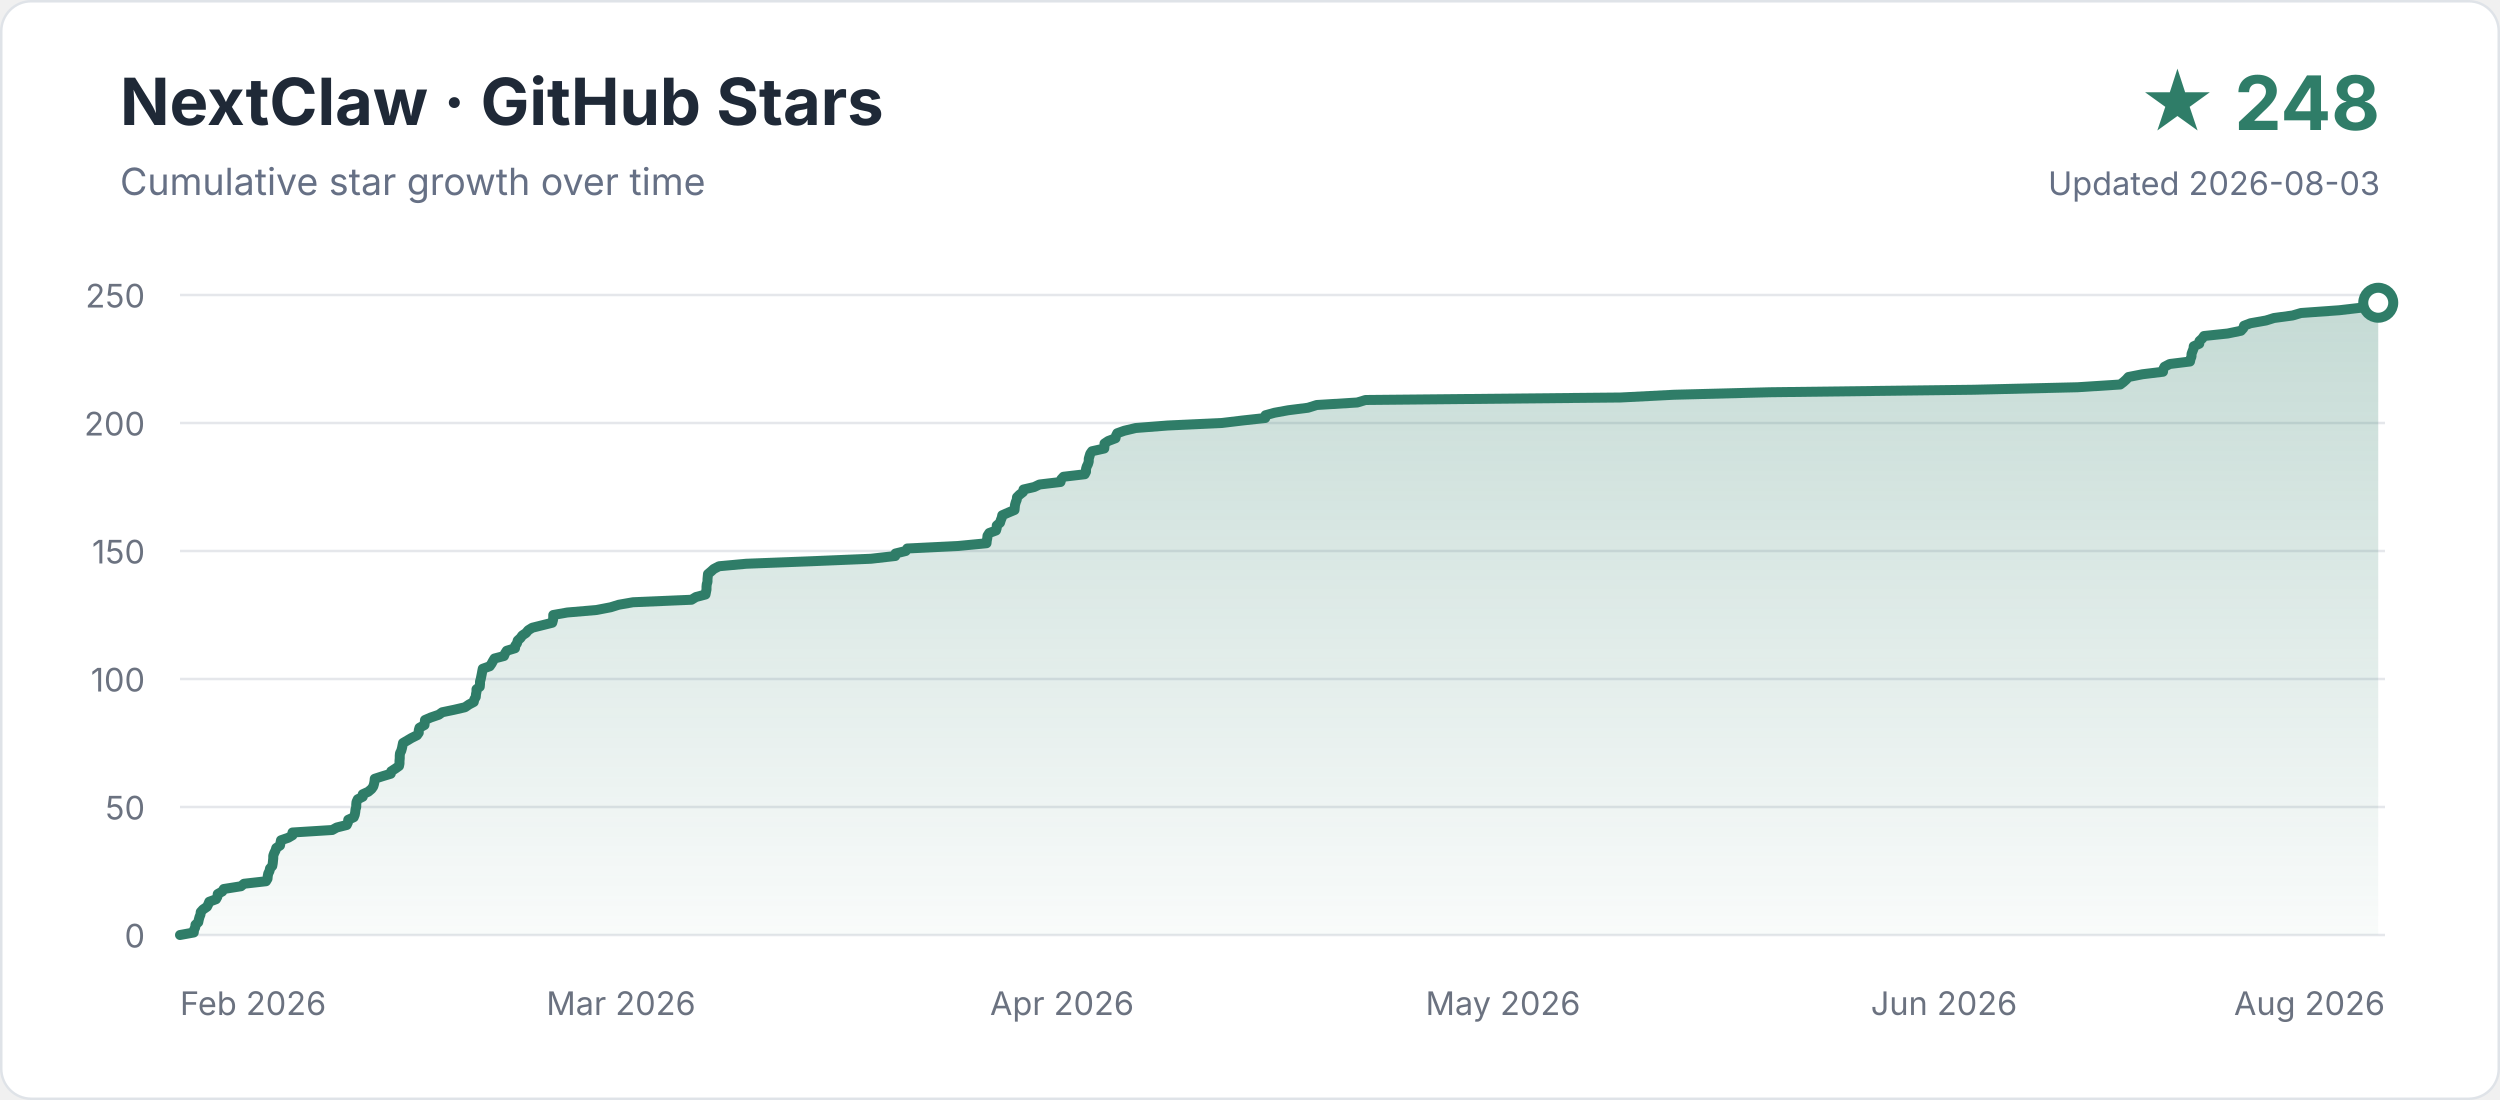
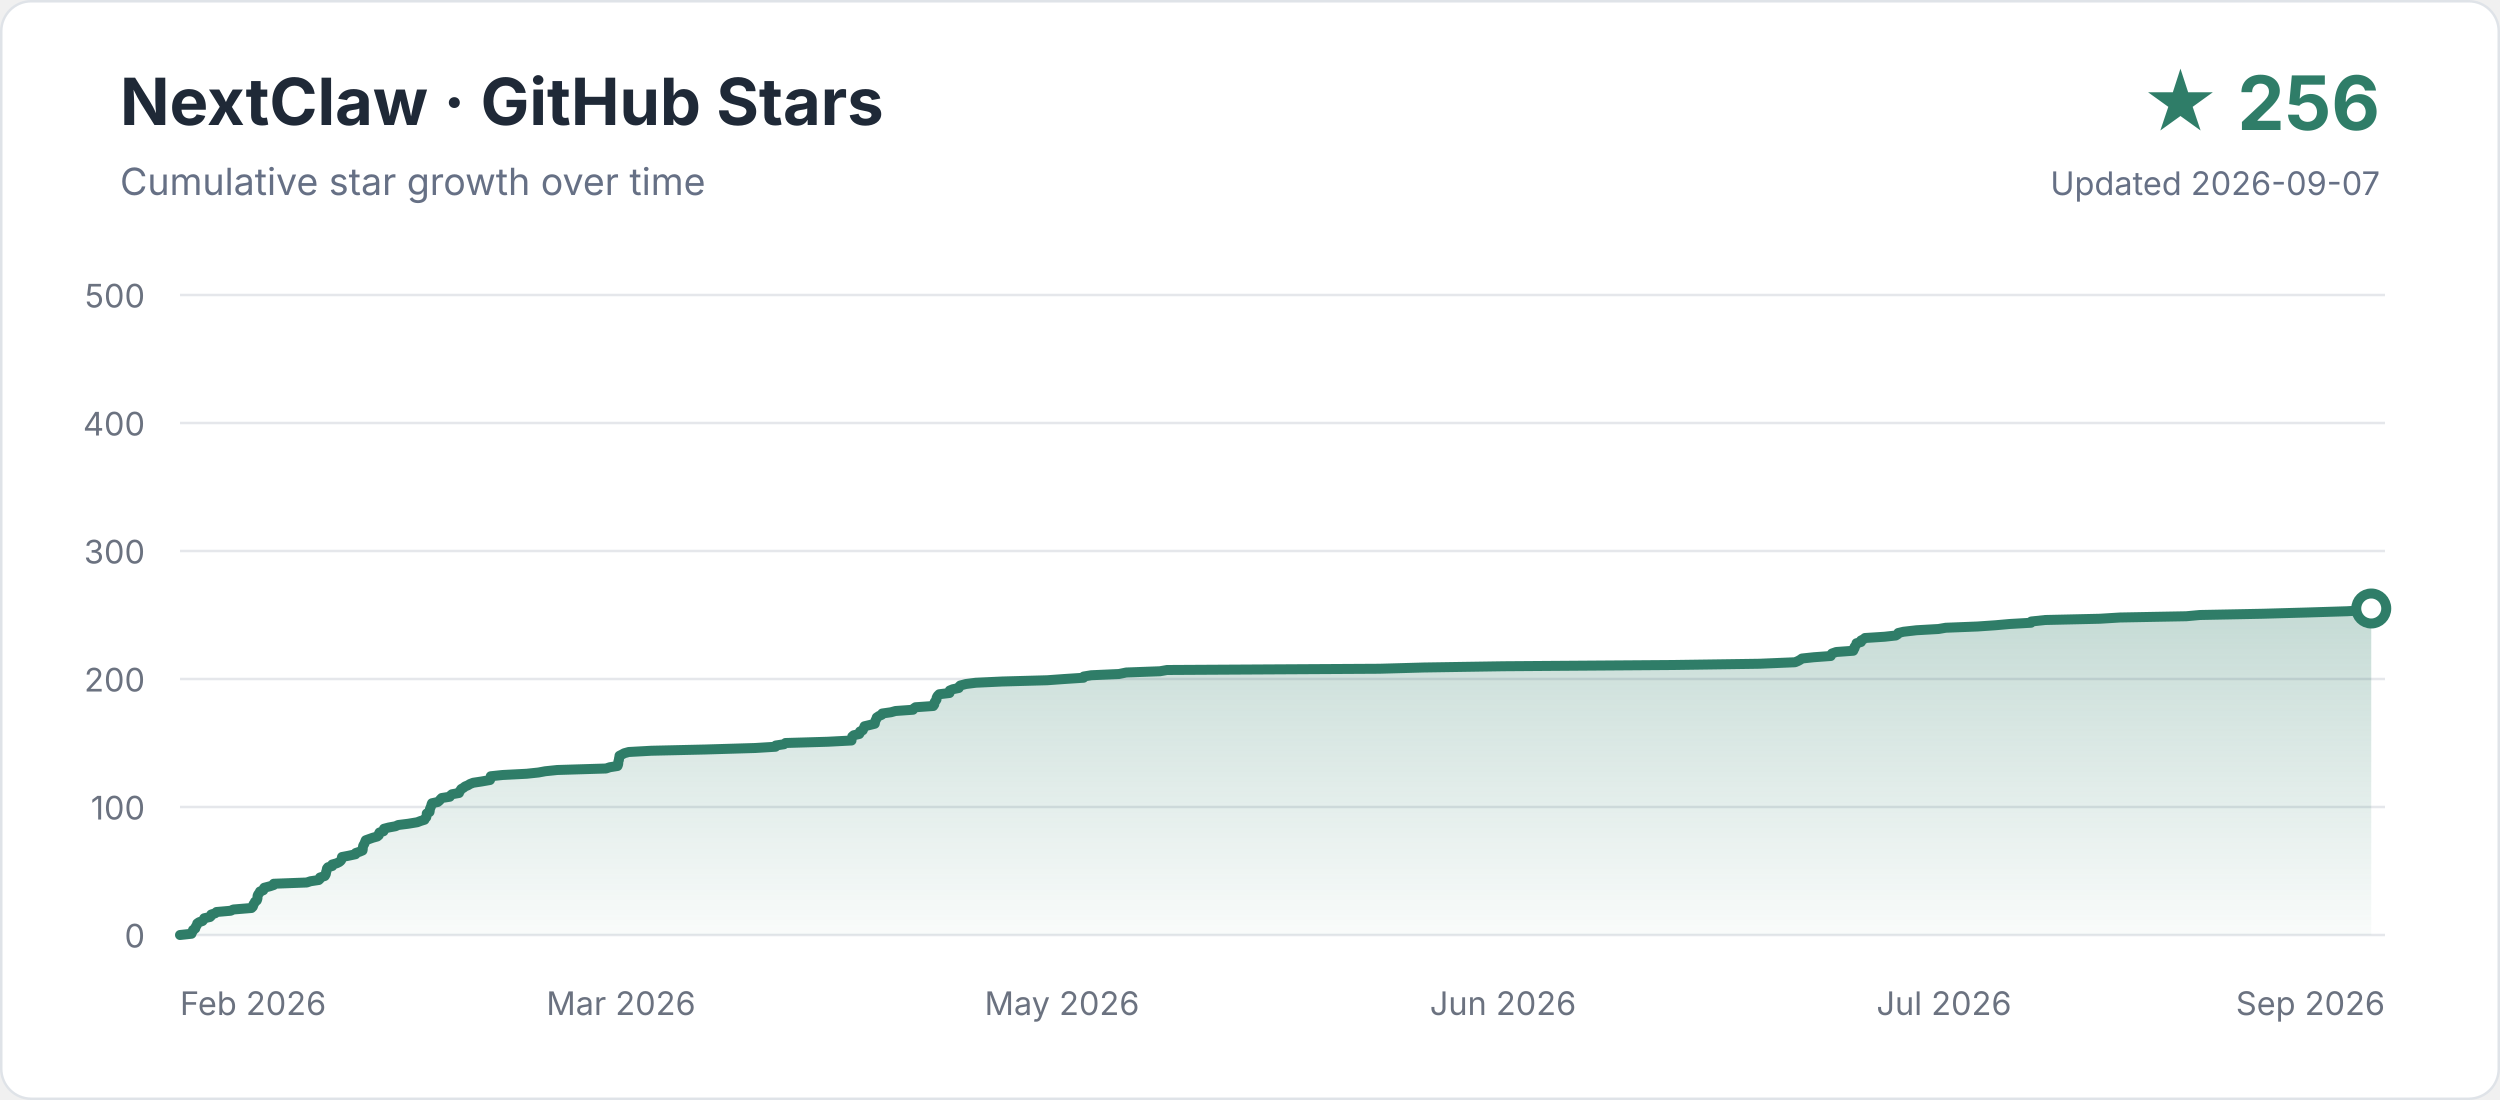
<svg xmlns="http://www.w3.org/2000/svg" width="1000" height="440" viewBox="0 0 1000 440" role="img" aria-labelledby="title description">
  <defs>
    <linearGradient id="area" x1="0" y1="0" x2="0" y2="1">
      <stop offset="0" stop-color="#2f7d68" stop-opacity="0.28" />
      <stop offset="1" stop-color="#2f7d68" stop-opacity="0.03" />
    </linearGradient>
  </defs>
  <rect x="0.5" y="0.5" width="999" height="439" rx="12" fill="#ffffff" stroke="#dfe3e8" />
  <text x="48" y="50" font-family="-apple-system,BlinkMacSystemFont,Segoe UI,sans-serif" font-size="26" font-weight="700" fill="#1f2937">NextClaw · GitHub Stars</text>
  <text x="48" y="78" font-family="-apple-system,BlinkMacSystemFont,Segoe UI,sans-serif" font-size="15" fill="#667085">Cumulative star growth over time</text>
-   <text x="952" y="52" text-anchor="end" font-family="-apple-system,BlinkMacSystemFont,Segoe UI,sans-serif" font-size="30" font-weight="700" fill="#2f7d68">★ 248</text>
-   <text x="952" y="78" text-anchor="end" font-family="-apple-system,BlinkMacSystemFont,Segoe UI,sans-serif" font-size="13" fill="#667085">Updated 2026-08-03</text>
+   <text x="952" y="52" text-anchor="end" font-family="-apple-system,BlinkMacSystemFont,Segoe UI,sans-serif" font-size="30" font-weight="700" fill="#2f7d68">★ 256</text>
+   <text x="952" y="78" text-anchor="end" font-family="-apple-system,BlinkMacSystemFont,Segoe UI,sans-serif" font-size="13" fill="#667085">Updated 2026-09-07</text>
  <g font-family="-apple-system,BlinkMacSystemFont,Segoe UI,sans-serif">
    <line x1="72" y1="374.0" x2="954" y2="374.0" stroke="#e5e7eb" stroke-width="1" />
    <text x="58" y="379" text-anchor="end" font-size="13" fill="#6b7280">0</text>
    <line x1="72" y1="322.8" x2="954" y2="322.8" stroke="#e5e7eb" stroke-width="1" />
-     <text x="58" y="327.8" text-anchor="end" font-size="13" fill="#6b7280">50</text>
+     <text x="58" y="327.8" text-anchor="end" font-size="13" fill="#6b7280">100</text>
    <line x1="72" y1="271.6" x2="954" y2="271.6" stroke="#e5e7eb" stroke-width="1" />
-     <text x="58" y="276.6" text-anchor="end" font-size="13" fill="#6b7280">100</text>
+     <text x="58" y="276.6" text-anchor="end" font-size="13" fill="#6b7280">200</text>
    <line x1="72" y1="220.4" x2="954" y2="220.4" stroke="#e5e7eb" stroke-width="1" />
-     <text x="58" y="225.4" text-anchor="end" font-size="13" fill="#6b7280">150</text>
+     <text x="58" y="225.4" text-anchor="end" font-size="13" fill="#6b7280">300</text>
    <line x1="72" y1="169.2" x2="954" y2="169.2" stroke="#e5e7eb" stroke-width="1" />
-     <text x="58" y="174.2" text-anchor="end" font-size="13" fill="#6b7280">200</text>
+     <text x="58" y="174.2" text-anchor="end" font-size="13" fill="#6b7280">400</text>
    <line x1="72" y1="118.0" x2="954" y2="118.0" stroke="#e5e7eb" stroke-width="1" />
-     <text x="58" y="123" text-anchor="end" font-size="13" fill="#6b7280">250</text>
+     <text x="58" y="123" text-anchor="end" font-size="13" fill="#6b7280">500</text>
    <text x="72.0" y="406" text-anchor="start" font-size="13" fill="#6b7280">Feb 2026</text>
    <text x="248.4" y="406" text-anchor="middle" font-size="13" fill="#6b7280">Mar 2026</text>
-     <text x="424.8" y="406" text-anchor="middle" font-size="13" fill="#6b7280">Apr 2026</text>
-     <text x="601.2" y="406" text-anchor="middle" font-size="13" fill="#6b7280">May 2026</text>
-     <text x="777.6" y="406" text-anchor="middle" font-size="13" fill="#6b7280">Jun 2026</text>
-     <text x="954.0" y="406" text-anchor="end" font-size="13" fill="#6b7280">Aug 2026</text>
+     <text x="424.8" y="406" text-anchor="middle" font-size="13" fill="#6b7280">May 2026</text>
+     <text x="601.2" y="406" text-anchor="middle" font-size="13" fill="#6b7280">Jun 2026</text>
+     <text x="777.6" y="406" text-anchor="middle" font-size="13" fill="#6b7280">Jul 2026</text>
+     <text x="954.0" y="406" text-anchor="end" font-size="13" fill="#6b7280">Sep 2026</text>
  </g>
-   <path d="M 72.0 374.0 L 77.5 373.0 L 77.6 372.0 L 78.1 370.9 L 78.2 369.9 L 79.3 368.9 L 79.5 367.9 L 79.8 366.8 L 80.2 365.8 L 80.3 364.8 L 81.2 363.8 L 82.8 362.7 L 83.3 361.7 L 83.7 360.7 L 86.4 359.7 L 87.0 358.6 L 87.1 357.6 L 88.9 356.6 L 89.5 355.6 L 96.4 354.5 L 97.6 353.5 L 106.4 352.5 L 107.0 351.5 L 107.1 350.4 L 107.3 349.4 L 107.8 348.4 L 108.0 347.4 L 108.9 346.4 L 109.1 345.3 L 109.2 344.3 L 109.3 343.3 L 109.3 342.3 L 109.7 341.2 L 110.2 340.2 L 110.5 339.2 L 112.0 338.2 L 112.2 337.1 L 112.4 336.1 L 115.3 335.1 L 117.0 334.1 L 117.0 333.0 L 132.9 332.0 L 134.7 331.0 L 138.7 330.0 L 139.2 328.9 L 139.3 327.9 L 141.5 326.9 L 141.9 325.9 L 142.1 324.8 L 142.2 323.8 L 142.5 322.8 L 142.5 321.8 L 142.6 320.8 L 143.1 319.7 L 145.1 318.7 L 145.1 317.7 L 147.3 316.7 L 148.6 315.6 L 149.3 314.6 L 149.6 313.6 L 149.8 312.6 L 149.9 311.5 L 153.0 310.5 L 156.3 309.5 L 156.5 308.5 L 158.2 307.4 L 159.6 306.4 L 159.8 305.4 L 159.8 304.4 L 159.9 303.3 L 159.9 302.3 L 160.0 301.3 L 160.5 300.3 L 160.8 299.2 L 161.0 298.2 L 161.2 297.2 L 162.9 296.2 L 164.6 295.2 L 166.8 294.1 L 167.5 293.1 L 167.5 292.1 L 167.8 291.1 L 169.8 290.0 L 169.9 289.0 L 170.0 288.0 L 172.3 287.0 L 175.5 285.9 L 176.9 284.9 L 181.7 283.9 L 186.0 282.9 L 187.6 281.8 L 189.5 280.8 L 189.7 279.8 L 190.3 278.8 L 190.4 277.7 L 190.6 276.7 L 190.6 275.7 L 191.9 274.7 L 192.0 273.6 L 192.0 272.6 L 192.3 271.6 L 192.5 270.6 L 192.7 269.6 L 192.9 268.5 L 193.1 267.5 L 195.9 266.5 L 196.6 265.5 L 197.2 264.4 L 197.8 263.4 L 201.6 262.4 L 202.0 261.4 L 202.7 260.3 L 206.0 259.3 L 206.1 258.3 L 206.8 257.3 L 207.1 256.2 L 208.2 255.2 L 208.9 254.2 L 210.4 253.2 L 211.3 252.1 L 212.9 251.1 L 216.9 250.1 L 220.9 249.1 L 221.2 248.0 L 221.3 247.0 L 221.3 246.0 L 226.9 245.0 L 238.6 244.0 L 244.3 242.9 L 247.5 241.9 L 253.2 240.9 L 276.6 239.9 L 278.4 238.8 L 282.2 237.8 L 282.4 236.8 L 282.6 235.8 L 282.6 234.7 L 282.7 233.7 L 283.0 232.7 L 283.0 231.7 L 283.1 230.6 L 283.2 229.6 L 284.4 228.6 L 285.5 227.6 L 287.6 226.5 L 298.5 225.5 L 324.4 224.5 L 348.4 223.5 L 358.1 222.4 L 358.2 221.4 L 362.3 220.4 L 362.9 219.4 L 383.2 218.4 L 394.6 217.3 L 394.7 216.3 L 394.9 215.3 L 395.0 214.3 L 395.7 213.2 L 398.4 212.2 L 398.7 211.2 L 398.7 210.2 L 400.0 209.1 L 400.3 208.1 L 400.7 207.1 L 400.9 206.1 L 403.4 205.0 L 405.8 204.0 L 405.9 203.0 L 406.0 202.0 L 406.3 200.9 L 406.7 199.9 L 406.8 198.9 L 407.8 197.9 L 409.2 196.8 L 409.4 195.8 L 413.7 194.8 L 415.8 193.8 L 424.2 192.8 L 424.5 191.7 L 425.4 190.7 L 433.9 189.7 L 434.4 188.7 L 434.4 187.6 L 434.7 186.6 L 435.2 185.6 L 435.5 184.6 L 435.5 183.5 L 435.8 182.5 L 436.1 181.5 L 436.8 180.5 L 441.7 179.4 L 441.8 178.4 L 441.8 177.4 L 443.3 176.4 L 446.2 175.3 L 446.4 174.3 L 446.9 173.3 L 449.7 172.3 L 454.3 171.2 L 467.1 170.2 L 488.7 169.2 L 497.0 168.2 L 506.1 167.2 L 506.2 166.1 L 509.8 165.1 L 515.3 164.1 L 523.2 163.1 L 526.7 162.0 L 542.9 161.0 L 546.2 160.0 L 648.2 159.0 L 669.6 157.9 L 707.9 156.9 L 789.5 155.9 L 831.0 154.9 L 848.1 153.8 L 849.4 152.8 L 850.5 151.8 L 851.4 150.8 L 857.0 149.7 L 865.2 148.7 L 865.3 147.7 L 865.8 146.7 L 867.9 145.6 L 876.0 144.6 L 876.2 143.6 L 876.6 142.6 L 876.6 141.6 L 877.0 140.5 L 877.4 139.5 L 877.5 138.5 L 879.7 137.5 L 879.8 136.4 L 880.9 135.4 L 881.6 134.4 L 891.1 133.4 L 896.4 132.3 L 897.3 131.3 L 897.6 130.3 L 900.2 129.3 L 906.4 128.2 L 909.6 127.2 L 917.0 126.2 L 920.4 125.2 L 935.7 124.1 L 944.3 123.1 L 951.1 122.1 L 951.3 121.1 L 951.3 374 L 72 374 Z" fill="url(#area)" />
-   <path d="M 72.0 374.0 L 77.5 373.0 L 77.6 372.0 L 78.1 370.9 L 78.2 369.9 L 79.3 368.9 L 79.5 367.9 L 79.8 366.8 L 80.2 365.8 L 80.3 364.8 L 81.2 363.8 L 82.8 362.7 L 83.3 361.7 L 83.7 360.7 L 86.4 359.7 L 87.0 358.6 L 87.1 357.6 L 88.9 356.6 L 89.5 355.6 L 96.4 354.5 L 97.6 353.5 L 106.4 352.5 L 107.0 351.5 L 107.1 350.4 L 107.3 349.4 L 107.8 348.4 L 108.0 347.4 L 108.9 346.4 L 109.1 345.3 L 109.2 344.3 L 109.3 343.3 L 109.3 342.3 L 109.7 341.2 L 110.2 340.2 L 110.5 339.2 L 112.0 338.2 L 112.2 337.1 L 112.4 336.1 L 115.3 335.1 L 117.0 334.1 L 117.0 333.0 L 132.9 332.0 L 134.7 331.0 L 138.7 330.0 L 139.2 328.9 L 139.3 327.9 L 141.5 326.9 L 141.9 325.9 L 142.1 324.8 L 142.2 323.8 L 142.5 322.8 L 142.5 321.8 L 142.6 320.8 L 143.1 319.7 L 145.1 318.7 L 145.1 317.7 L 147.3 316.7 L 148.6 315.6 L 149.3 314.6 L 149.6 313.6 L 149.8 312.6 L 149.9 311.5 L 153.0 310.5 L 156.3 309.5 L 156.5 308.5 L 158.2 307.4 L 159.6 306.4 L 159.8 305.4 L 159.8 304.4 L 159.9 303.3 L 159.9 302.3 L 160.0 301.3 L 160.5 300.3 L 160.8 299.2 L 161.0 298.2 L 161.2 297.2 L 162.9 296.2 L 164.6 295.2 L 166.8 294.1 L 167.5 293.1 L 167.5 292.1 L 167.8 291.1 L 169.8 290.0 L 169.9 289.0 L 170.0 288.0 L 172.3 287.0 L 175.5 285.9 L 176.9 284.9 L 181.7 283.9 L 186.0 282.9 L 187.6 281.8 L 189.5 280.8 L 189.7 279.8 L 190.3 278.8 L 190.4 277.7 L 190.6 276.7 L 190.6 275.7 L 191.9 274.7 L 192.0 273.6 L 192.0 272.6 L 192.3 271.6 L 192.5 270.6 L 192.7 269.6 L 192.9 268.5 L 193.1 267.5 L 195.9 266.5 L 196.6 265.5 L 197.2 264.4 L 197.8 263.4 L 201.6 262.4 L 202.0 261.4 L 202.7 260.3 L 206.0 259.3 L 206.1 258.3 L 206.8 257.3 L 207.1 256.2 L 208.2 255.2 L 208.9 254.2 L 210.4 253.2 L 211.3 252.1 L 212.9 251.1 L 216.9 250.1 L 220.9 249.1 L 221.2 248.0 L 221.3 247.0 L 221.3 246.0 L 226.9 245.0 L 238.6 244.0 L 244.3 242.9 L 247.5 241.9 L 253.2 240.9 L 276.6 239.9 L 278.4 238.8 L 282.2 237.8 L 282.4 236.8 L 282.6 235.8 L 282.6 234.7 L 282.7 233.7 L 283.0 232.7 L 283.0 231.7 L 283.1 230.6 L 283.2 229.6 L 284.4 228.6 L 285.5 227.6 L 287.6 226.5 L 298.5 225.5 L 324.4 224.5 L 348.4 223.5 L 358.1 222.4 L 358.2 221.4 L 362.3 220.4 L 362.9 219.4 L 383.2 218.4 L 394.6 217.3 L 394.7 216.3 L 394.9 215.3 L 395.0 214.3 L 395.7 213.2 L 398.4 212.2 L 398.7 211.2 L 398.7 210.2 L 400.0 209.1 L 400.3 208.1 L 400.7 207.1 L 400.9 206.1 L 403.4 205.0 L 405.8 204.0 L 405.9 203.0 L 406.0 202.0 L 406.3 200.9 L 406.7 199.9 L 406.8 198.9 L 407.8 197.9 L 409.2 196.8 L 409.4 195.8 L 413.7 194.8 L 415.8 193.8 L 424.2 192.8 L 424.5 191.7 L 425.4 190.7 L 433.9 189.7 L 434.4 188.7 L 434.4 187.6 L 434.7 186.6 L 435.2 185.6 L 435.5 184.6 L 435.5 183.5 L 435.8 182.5 L 436.1 181.5 L 436.8 180.5 L 441.7 179.4 L 441.8 178.4 L 441.8 177.4 L 443.3 176.4 L 446.2 175.3 L 446.4 174.3 L 446.9 173.3 L 449.7 172.3 L 454.3 171.2 L 467.1 170.2 L 488.7 169.2 L 497.0 168.2 L 506.1 167.2 L 506.2 166.1 L 509.8 165.1 L 515.3 164.1 L 523.2 163.1 L 526.7 162.0 L 542.9 161.0 L 546.2 160.0 L 648.2 159.0 L 669.6 157.9 L 707.9 156.9 L 789.5 155.9 L 831.0 154.9 L 848.1 153.8 L 849.4 152.8 L 850.5 151.8 L 851.4 150.8 L 857.0 149.7 L 865.2 148.7 L 865.3 147.7 L 865.8 146.7 L 867.9 145.6 L 876.0 144.6 L 876.2 143.6 L 876.6 142.6 L 876.6 141.6 L 877.0 140.5 L 877.4 139.5 L 877.5 138.5 L 879.7 137.5 L 879.8 136.4 L 880.9 135.4 L 881.6 134.4 L 891.1 133.4 L 896.4 132.3 L 897.3 131.3 L 897.6 130.3 L 900.2 129.3 L 906.4 128.2 L 909.6 127.2 L 917.0 126.2 L 920.4 125.2 L 935.7 124.1 L 944.3 123.1 L 951.1 122.1 L 951.3 121.1" fill="none" stroke="#2f7d68" stroke-width="4" stroke-linecap="round" stroke-linejoin="round" />
-   <circle cx="951.3" cy="121.1" r="6" fill="#ffffff" stroke="#2f7d68" stroke-width="4" />
+   <path d="M 72.0 374.0 L 76.6 373.5 L 76.7 373.0 L 77.1 372.5 L 77.2 372.0 L 78.1 371.4 L 78.2 370.9 L 78.5 370.4 L 78.8 369.9 L 78.9 369.4 L 79.6 368.9 L 81.0 368.4 L 81.4 367.9 L 81.7 367.3 L 84.0 366.8 L 84.5 366.3 L 84.5 365.8 L 86.1 365.3 L 86.6 364.8 L 92.3 364.3 L 93.3 363.8 L 100.6 363.2 L 101.1 362.7 L 101.3 362.2 L 101.4 361.7 L 101.8 361.2 L 102.0 360.7 L 102.7 360.2 L 102.9 359.7 L 103.0 359.2 L 103.0 358.6 L 103.1 358.1 L 103.4 357.6 L 103.8 357.1 L 104.0 356.6 L 105.3 356.1 L 105.4 355.6 L 105.7 355.1 L 108.0 354.5 L 109.5 354.0 L 109.5 353.5 L 122.7 353.0 L 124.2 352.5 L 127.5 352.0 L 128.0 351.5 L 128.0 351.0 L 129.9 350.4 L 130.2 349.9 L 130.4 349.4 L 130.4 348.9 L 130.6 348.4 L 130.7 347.9 L 130.8 347.4 L 131.2 346.9 L 132.9 346.4 L 132.9 345.8 L 134.7 345.3 L 135.7 344.8 L 136.3 344.3 L 136.6 343.8 L 136.7 343.3 L 136.8 342.8 L 139.4 342.3 L 142.2 341.7 L 142.3 341.2 L 143.8 340.7 L 145.0 340.2 L 145.1 339.7 L 145.1 339.2 L 145.2 338.7 L 145.3 338.2 L 145.7 337.6 L 145.9 337.1 L 146.1 336.6 L 146.3 336.1 L 147.7 335.6 L 149.1 335.1 L 150.9 334.6 L 151.5 334.1 L 151.5 333.6 L 151.8 333.0 L 153.4 332.5 L 153.5 332.0 L 153.6 331.5 L 155.5 331.0 L 158.2 330.5 L 159.3 330.0 L 163.3 329.5 L 166.9 328.9 L 168.2 328.4 L 169.8 327.9 L 170.0 327.4 L 170.5 326.9 L 170.6 326.4 L 170.7 325.9 L 170.7 325.4 L 171.8 324.8 L 171.9 324.3 L 171.9 323.8 L 172.1 323.3 L 172.3 322.8 L 172.5 322.3 L 172.6 321.8 L 172.8 321.3 L 175.1 320.8 L 175.8 320.2 L 176.2 319.7 L 176.7 319.2 L 179.9 318.7 L 180.2 318.2 L 180.8 317.7 L 183.6 317.2 L 183.7 316.7 L 184.2 316.1 L 184.5 315.6 L 185.4 315.1 L 186.0 314.6 L 187.2 314.1 L 188.0 313.6 L 189.3 313.1 L 192.6 312.6 L 196.0 312.0 L 196.2 311.5 L 196.3 311.0 L 196.3 310.5 L 201.0 310.0 L 210.7 309.5 L 215.4 309.0 L 218.1 308.5 L 222.9 308.0 L 242.4 307.4 L 243.9 306.9 L 247.0 306.4 L 247.2 305.9 L 247.3 305.4 L 247.3 304.9 L 247.4 304.4 L 247.6 303.9 L 247.6 303.3 L 247.8 302.8 L 247.8 302.3 L 248.8 301.8 L 249.7 301.3 L 251.5 300.8 L 260.5 300.3 L 282.1 299.8 L 302.1 299.2 L 310.2 298.7 L 310.3 298.2 L 313.6 297.7 L 314.2 297.2 L 331.1 296.7 L 340.6 296.2 L 340.6 295.7 L 340.8 295.2 L 340.9 294.6 L 341.5 294.1 L 343.7 293.6 L 344.0 293.1 L 344.0 292.6 L 345.1 292.1 L 345.3 291.6 L 345.6 291.1 L 345.8 290.5 L 347.9 290.0 L 349.9 289.5 L 350.0 289.0 L 350.1 288.5 L 350.3 288.0 L 350.6 287.5 L 350.7 287.0 L 351.6 286.4 L 352.7 285.9 L 352.9 285.4 L 356.4 284.9 L 358.2 284.4 L 365.2 283.9 L 365.5 283.4 L 366.2 282.9 L 373.3 282.4 L 373.7 281.8 L 373.7 281.3 L 373.9 280.8 L 374.3 280.3 L 374.6 279.8 L 374.6 279.3 L 374.8 278.8 L 375.1 278.3 L 375.7 277.7 L 379.8 277.2 L 379.9 276.7 L 379.9 276.2 L 381.1 275.7 L 383.5 275.2 L 383.6 274.7 L 384.1 274.2 L 386.4 273.6 L 390.3 273.1 L 400.9 272.6 L 418.9 272.1 L 425.8 271.6 L 433.4 271.1 L 433.5 270.6 L 436.5 270.1 L 447.6 269.6 L 450.5 269.0 L 464.0 268.5 L 466.8 268.0 L 551.7 267.5 L 569.5 267.0 L 601.4 266.5 L 669.3 266.0 L 703.8 265.5 L 718.0 264.9 L 719.2 264.4 L 720.1 263.9 L 720.8 263.4 L 725.5 262.9 L 732.3 262.4 L 732.4 261.9 L 732.8 261.4 L 734.5 260.8 L 741.3 260.3 L 741.5 259.8 L 741.8 259.3 L 741.8 258.8 L 742.2 258.3 L 742.5 257.8 L 742.6 257.3 L 744.4 256.8 L 744.4 256.2 L 745.4 255.7 L 746.0 255.2 L 753.8 254.7 L 758.3 254.2 L 759.1 253.7 L 759.3 253.2 L 761.4 252.7 L 766.6 252.1 L 775.4 251.6 L 778.3 251.1 L 791.0 250.6 L 798.2 250.1 L 803.8 249.6 L 812.4 249.1 L 812.5 248.6 L 818.1 248.0 L 839.9 247.5 L 848.0 247.0 L 874.5 246.5 L 880.0 246.0 L 905.1 245.5 L 922.8 245.0 L 938.8 244.5 L 947.2 244.0 L 948.5 243.4 L 948.5 374 L 72 374 Z" fill="url(#area)" />
+   <path d="M 72.0 374.0 L 76.6 373.5 L 76.7 373.0 L 77.1 372.5 L 77.2 372.0 L 78.1 371.4 L 78.2 370.9 L 78.5 370.4 L 78.8 369.9 L 78.9 369.4 L 79.6 368.9 L 81.0 368.4 L 81.4 367.9 L 81.7 367.3 L 84.0 366.8 L 84.5 366.3 L 84.5 365.8 L 86.1 365.3 L 86.6 364.8 L 92.3 364.3 L 93.3 363.8 L 100.6 363.2 L 101.1 362.7 L 101.3 362.2 L 101.4 361.7 L 101.8 361.2 L 102.0 360.7 L 102.7 360.2 L 102.9 359.7 L 103.0 359.2 L 103.0 358.6 L 103.1 358.1 L 103.4 357.6 L 103.8 357.1 L 104.0 356.6 L 105.3 356.1 L 105.4 355.6 L 105.7 355.1 L 108.0 354.5 L 109.5 354.0 L 109.5 353.5 L 122.7 353.0 L 124.2 352.5 L 127.5 352.0 L 128.0 351.5 L 128.0 351.0 L 129.9 350.4 L 130.2 349.9 L 130.4 349.4 L 130.4 348.9 L 130.6 348.4 L 130.7 347.9 L 130.8 347.4 L 131.2 346.9 L 132.9 346.4 L 132.9 345.8 L 134.7 345.3 L 135.7 344.8 L 136.3 344.3 L 136.6 343.8 L 136.7 343.3 L 136.8 342.8 L 139.4 342.3 L 142.2 341.7 L 142.3 341.2 L 143.8 340.7 L 145.0 340.2 L 145.1 339.7 L 145.1 339.2 L 145.2 338.7 L 145.3 338.2 L 145.7 337.6 L 145.9 337.1 L 146.1 336.6 L 146.3 336.1 L 147.7 335.6 L 149.1 335.1 L 150.9 334.6 L 151.5 334.1 L 151.5 333.6 L 151.8 333.0 L 153.4 332.5 L 153.5 332.0 L 153.6 331.5 L 155.5 331.0 L 158.2 330.5 L 159.3 330.0 L 163.3 329.5 L 166.9 328.9 L 168.2 328.4 L 169.8 327.9 L 170.0 327.4 L 170.5 326.9 L 170.6 326.4 L 170.7 325.9 L 170.7 325.4 L 171.8 324.8 L 171.9 324.3 L 171.9 323.8 L 172.1 323.3 L 172.3 322.8 L 172.5 322.3 L 172.6 321.8 L 172.8 321.3 L 175.1 320.8 L 175.8 320.2 L 176.2 319.7 L 176.7 319.2 L 179.9 318.7 L 180.2 318.2 L 180.8 317.7 L 183.6 317.2 L 183.7 316.7 L 184.2 316.1 L 184.5 315.6 L 185.4 315.1 L 186.0 314.6 L 187.2 314.1 L 188.0 313.6 L 189.3 313.1 L 192.6 312.6 L 196.0 312.0 L 196.2 311.5 L 196.3 311.0 L 196.3 310.5 L 201.0 310.0 L 210.7 309.5 L 215.4 309.0 L 218.1 308.5 L 222.9 308.0 L 242.4 307.4 L 243.9 306.9 L 247.0 306.4 L 247.2 305.9 L 247.3 305.4 L 247.3 304.9 L 247.4 304.4 L 247.6 303.9 L 247.6 303.3 L 247.8 302.8 L 247.8 302.3 L 248.8 301.8 L 249.7 301.3 L 251.5 300.8 L 260.5 300.3 L 282.1 299.8 L 302.1 299.2 L 310.2 298.7 L 310.3 298.2 L 313.6 297.7 L 314.2 297.2 L 331.1 296.7 L 340.6 296.2 L 340.6 295.7 L 340.8 295.2 L 340.9 294.6 L 341.5 294.1 L 343.7 293.6 L 344.0 293.1 L 344.0 292.6 L 345.1 292.1 L 345.3 291.6 L 345.6 291.1 L 345.8 290.5 L 347.9 290.0 L 349.9 289.5 L 350.0 289.0 L 350.1 288.5 L 350.3 288.0 L 350.6 287.5 L 350.7 287.0 L 351.6 286.4 L 352.7 285.9 L 352.9 285.4 L 356.4 284.9 L 358.2 284.4 L 365.2 283.9 L 365.5 283.4 L 366.2 282.9 L 373.3 282.4 L 373.7 281.8 L 373.7 281.3 L 373.9 280.8 L 374.3 280.3 L 374.6 279.8 L 374.6 279.3 L 374.8 278.8 L 375.1 278.3 L 375.7 277.7 L 379.8 277.2 L 379.9 276.7 L 379.9 276.2 L 381.1 275.7 L 383.5 275.2 L 383.6 274.7 L 384.1 274.2 L 386.4 273.6 L 390.3 273.1 L 400.9 272.6 L 418.9 272.1 L 425.8 271.6 L 433.4 271.1 L 433.5 270.6 L 436.5 270.1 L 447.6 269.6 L 450.5 269.0 L 464.0 268.5 L 466.8 268.0 L 551.7 267.5 L 569.5 267.0 L 601.4 266.5 L 669.3 266.0 L 703.8 265.5 L 718.0 264.9 L 719.2 264.4 L 720.1 263.9 L 720.8 263.4 L 725.5 262.9 L 732.3 262.4 L 732.4 261.9 L 732.8 261.4 L 734.5 260.8 L 741.3 260.3 L 741.5 259.8 L 741.8 259.3 L 741.8 258.8 L 742.2 258.3 L 742.5 257.8 L 742.6 257.3 L 744.4 256.8 L 744.4 256.2 L 745.4 255.7 L 746.0 255.2 L 753.8 254.7 L 758.3 254.2 L 759.1 253.7 L 759.3 253.2 L 761.4 252.7 L 766.6 252.1 L 775.4 251.6 L 778.3 251.1 L 791.0 250.6 L 798.2 250.1 L 803.8 249.6 L 812.4 249.1 L 812.5 248.6 L 818.1 248.0 L 839.9 247.5 L 848.0 247.0 L 874.5 246.5 L 880.0 246.0 L 905.1 245.5 L 922.8 245.0 L 938.8 244.5 L 947.2 244.0 L 948.5 243.4" fill="none" stroke="#2f7d68" stroke-width="4" stroke-linecap="round" stroke-linejoin="round" />
+   <circle cx="948.5" cy="243.4" r="6" fill="#ffffff" stroke="#2f7d68" stroke-width="4" />
</svg>
